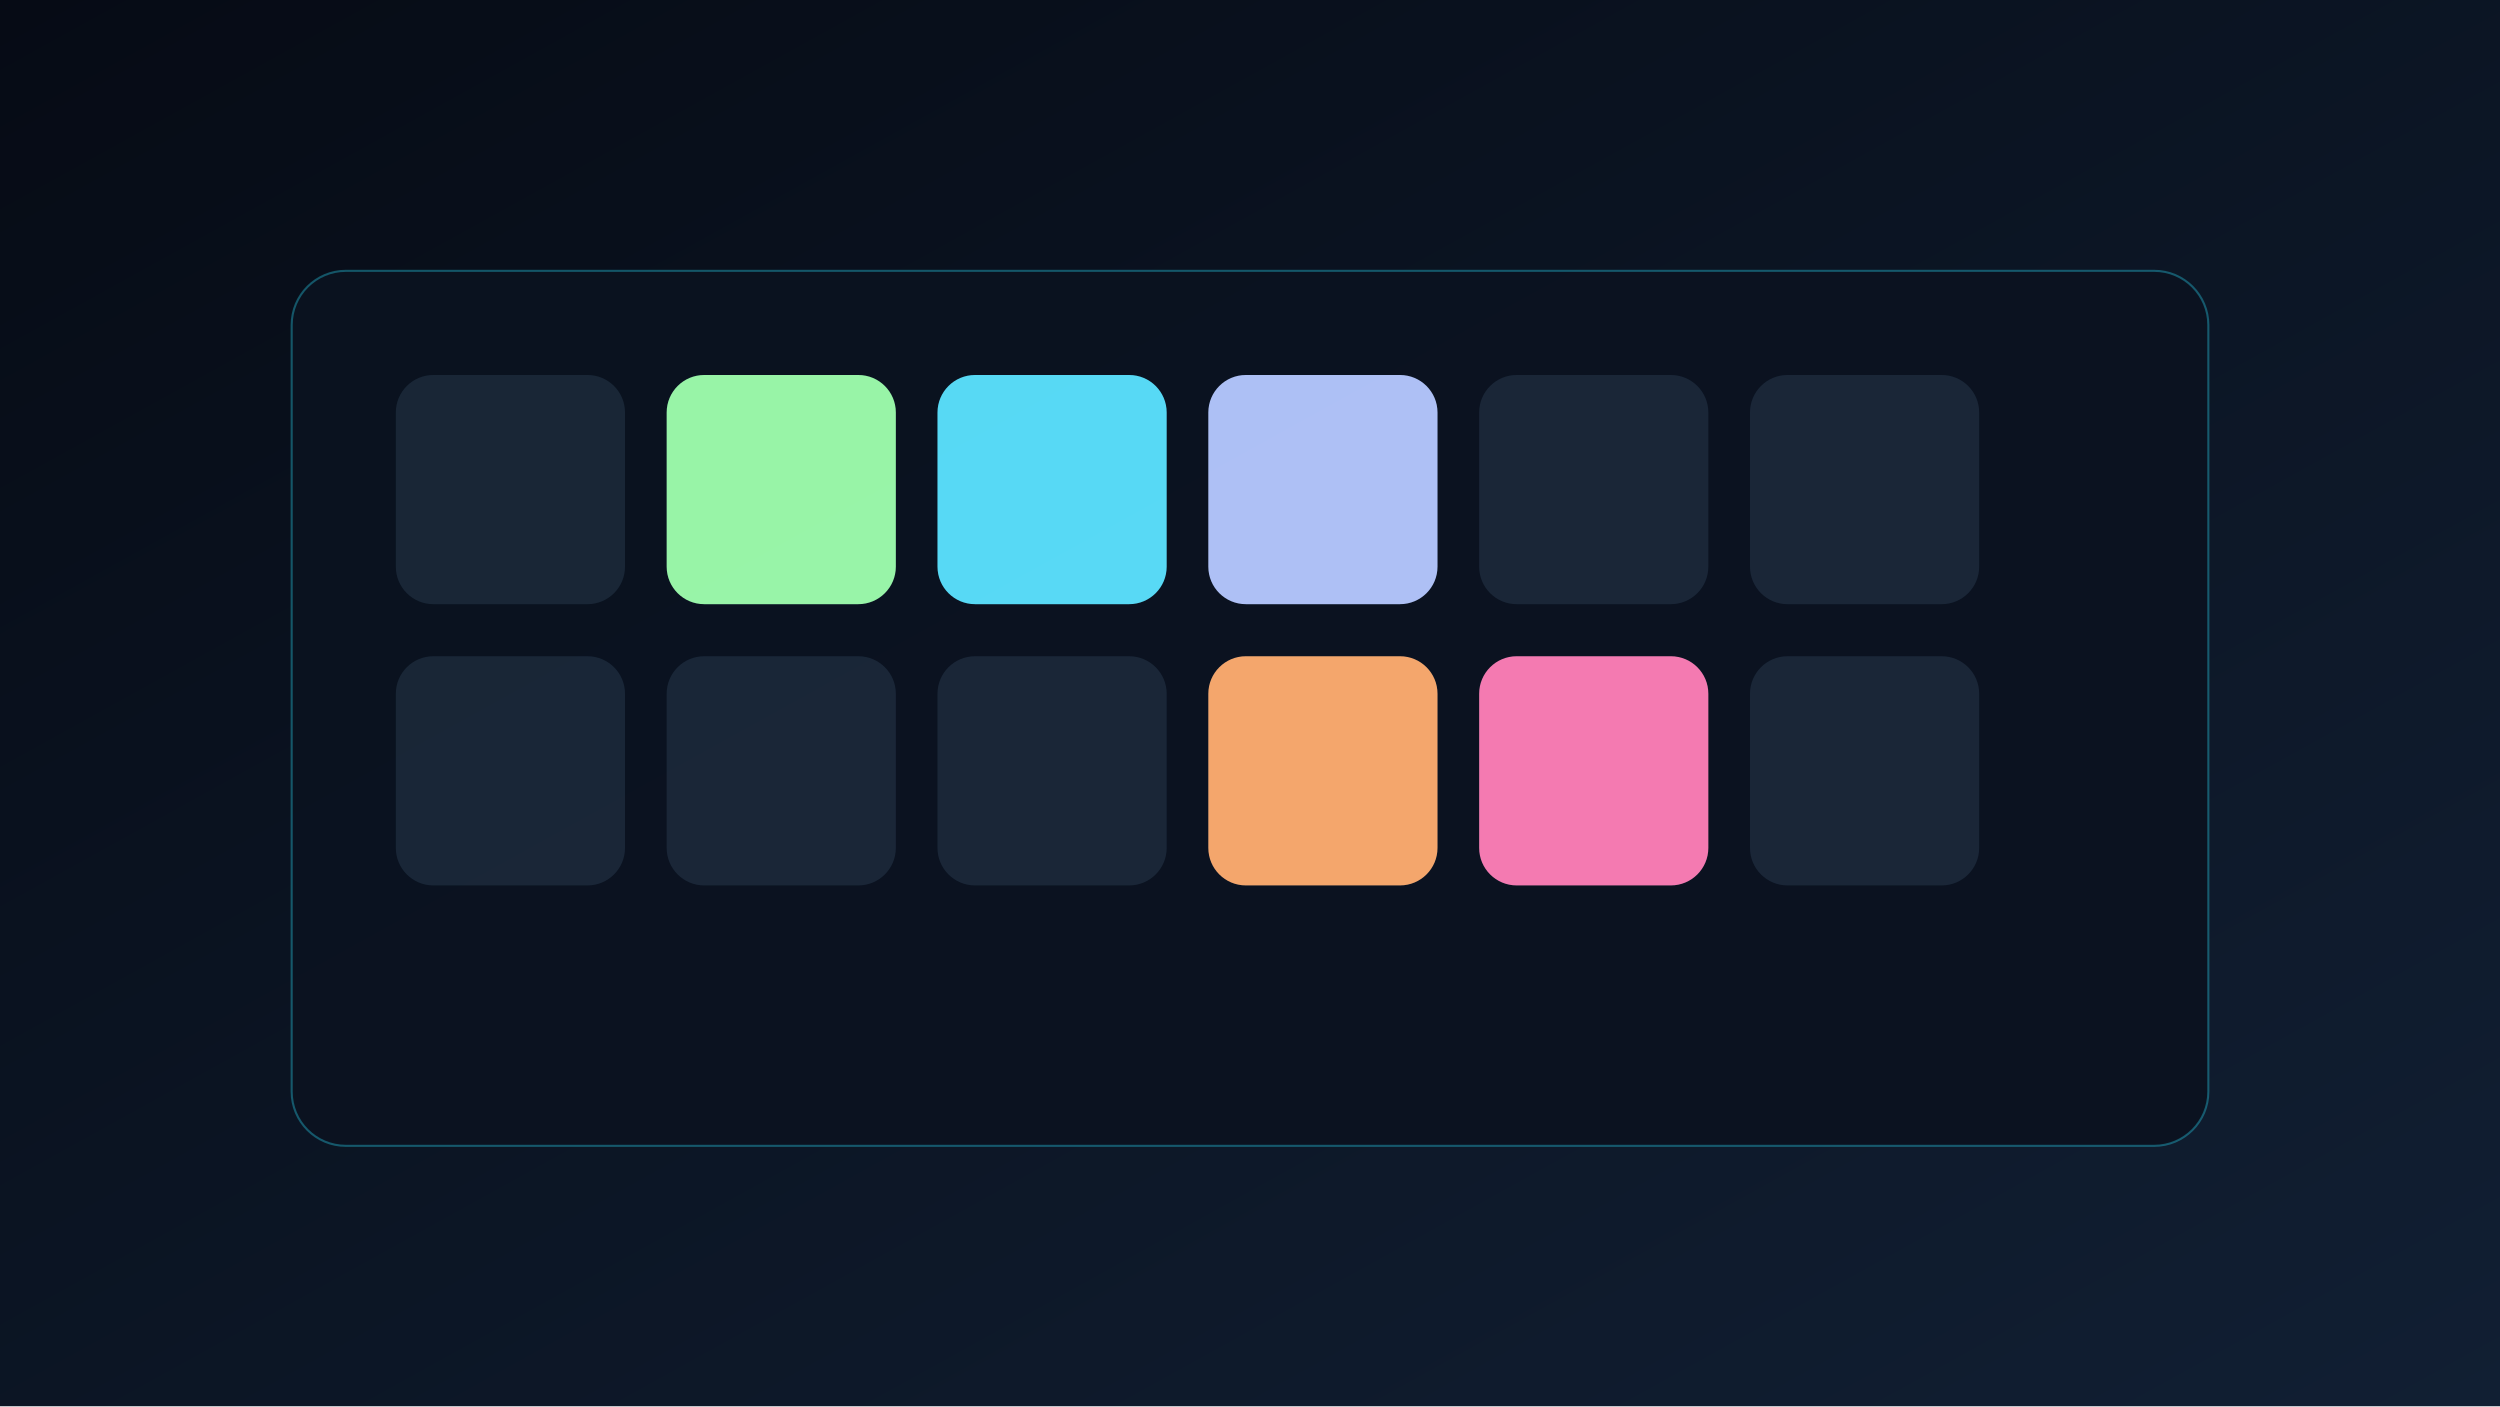
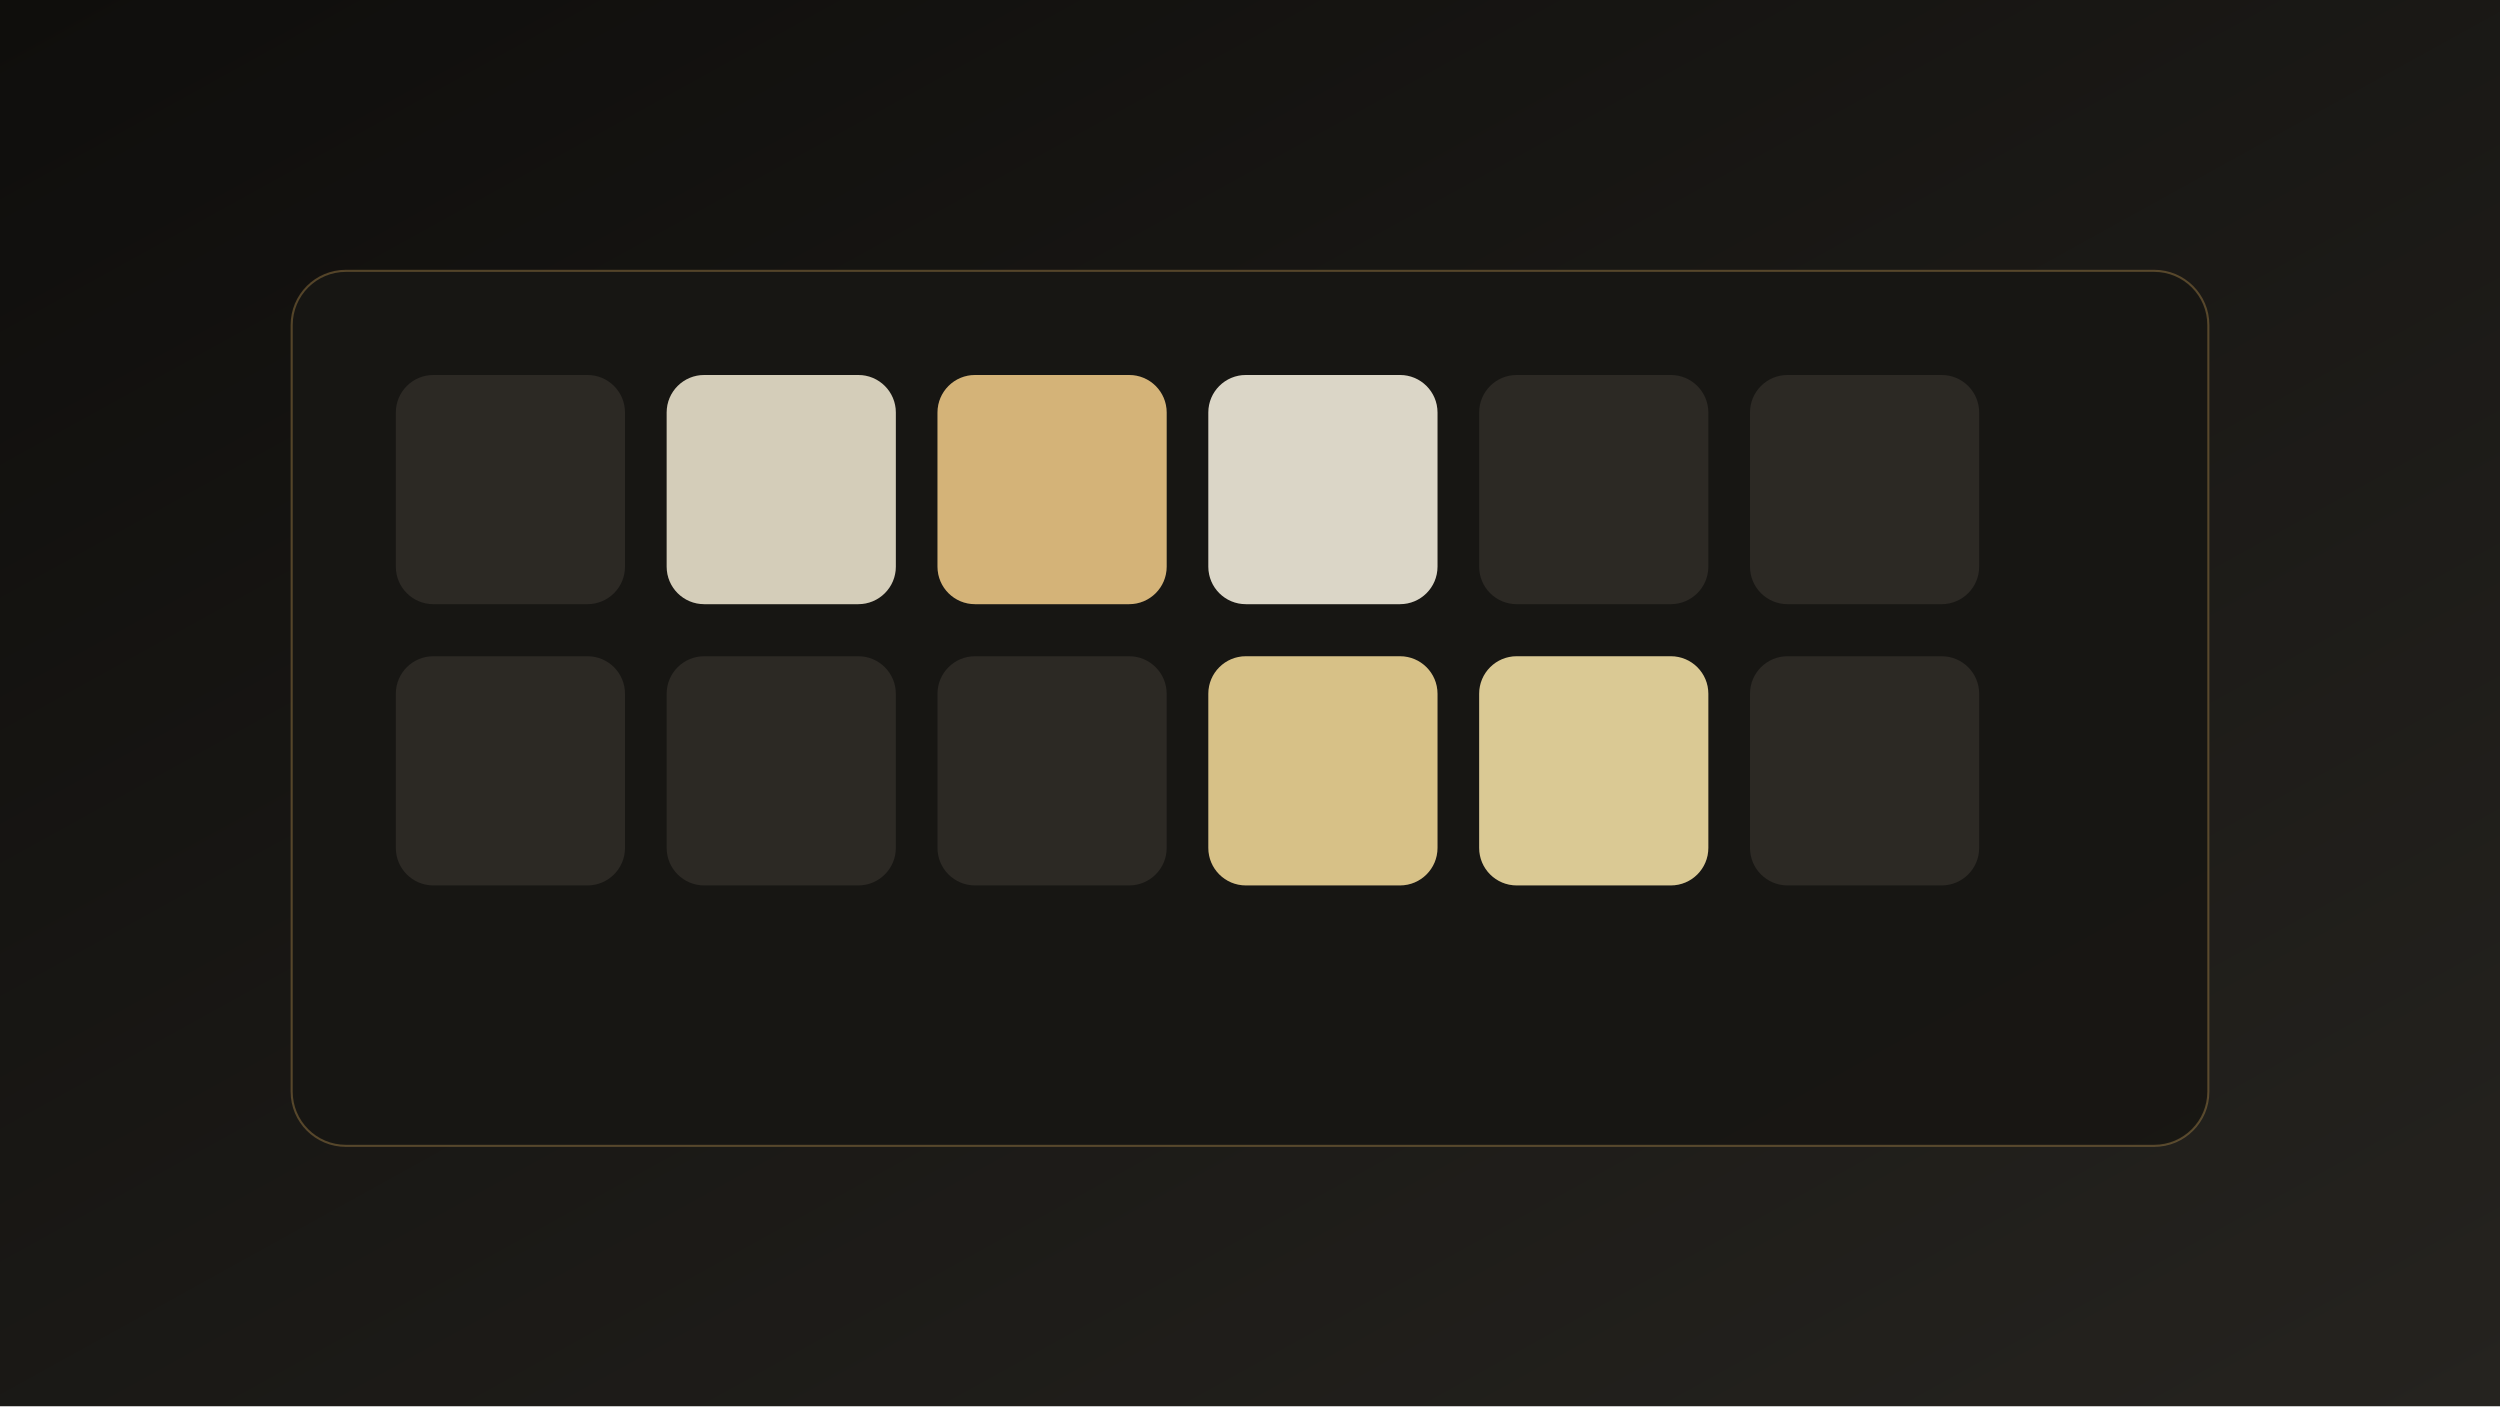
<svg xmlns="http://www.w3.org/2000/svg" viewBox="0 0 1200 675" role="img" aria-label="Aura Heatmap visual">
  <defs>
    <linearGradient id="bg" x1="0" y1="0" x2="1" y2="1">
-       <stop offset="0%" stop-color="#060b15" />
-       <stop offset="100%" stop-color="#111f33" />
+       <stop offset="0%" stop-color="#0f0e0c" />
+       <stop offset="100%" stop-color="#25231f" />
    </linearGradient>
  </defs>
  <rect width="1200" height="675" fill="url(#bg)" />
  <g opacity="0.95">
-     <rect x="140" y="130" width="920" height="420" rx="26" fill="#0a1220" stroke="#2de3ff" stroke-opacity="0.35" />
-     <g fill="#1a2738">
+     <rect x="140" y="130" width="920" height="420" rx="26" fill="#171613" stroke="#d3a759" stroke-opacity="0.35" />
+     <g fill="#2d2a25">
      <rect x="190" y="180" width="110" height="110" rx="18" />
      <rect x="320" y="180" width="110" height="110" rx="18" />
      <rect x="450" y="180" width="110" height="110" rx="18" />
      <rect x="580" y="180" width="110" height="110" rx="18" />
      <rect x="710" y="180" width="110" height="110" rx="18" />
      <rect x="840" y="180" width="110" height="110" rx="18" />
      <rect x="190" y="315" width="110" height="110" rx="18" />
      <rect x="320" y="315" width="110" height="110" rx="18" />
      <rect x="450" y="315" width="110" height="110" rx="18" />
      <rect x="580" y="315" width="110" height="110" rx="18" />
      <rect x="710" y="315" width="110" height="110" rx="18" />
      <rect x="840" y="315" width="110" height="110" rx="18" />
    </g>
-     <rect x="320" y="180" width="110" height="110" rx="18" fill="#9fffae" />
-     <rect x="450" y="180" width="110" height="110" rx="18" fill="#5be3ff" />
-     <rect x="580" y="180" width="110" height="110" rx="18" fill="#b6c8ff" />
-     <rect x="580" y="315" width="110" height="110" rx="18" fill="#ffad6f" />
-     <rect x="710" y="315" width="110" height="110" rx="18" fill="#ff7fb8" />
+     <rect x="320" y="180" width="110" height="110" rx="18" fill="#ddd6c1" />
+     <rect x="450" y="180" width="110" height="110" rx="18" fill="#ddbb7d" />
+     <rect x="580" y="180" width="110" height="110" rx="18" fill="#e5e0d0" />
+     <rect x="580" y="315" width="110" height="110" rx="18" fill="#e1c98d" />
+     <rect x="710" y="315" width="110" height="110" rx="18" fill="#e4d29a" />
  </g>
</svg>
